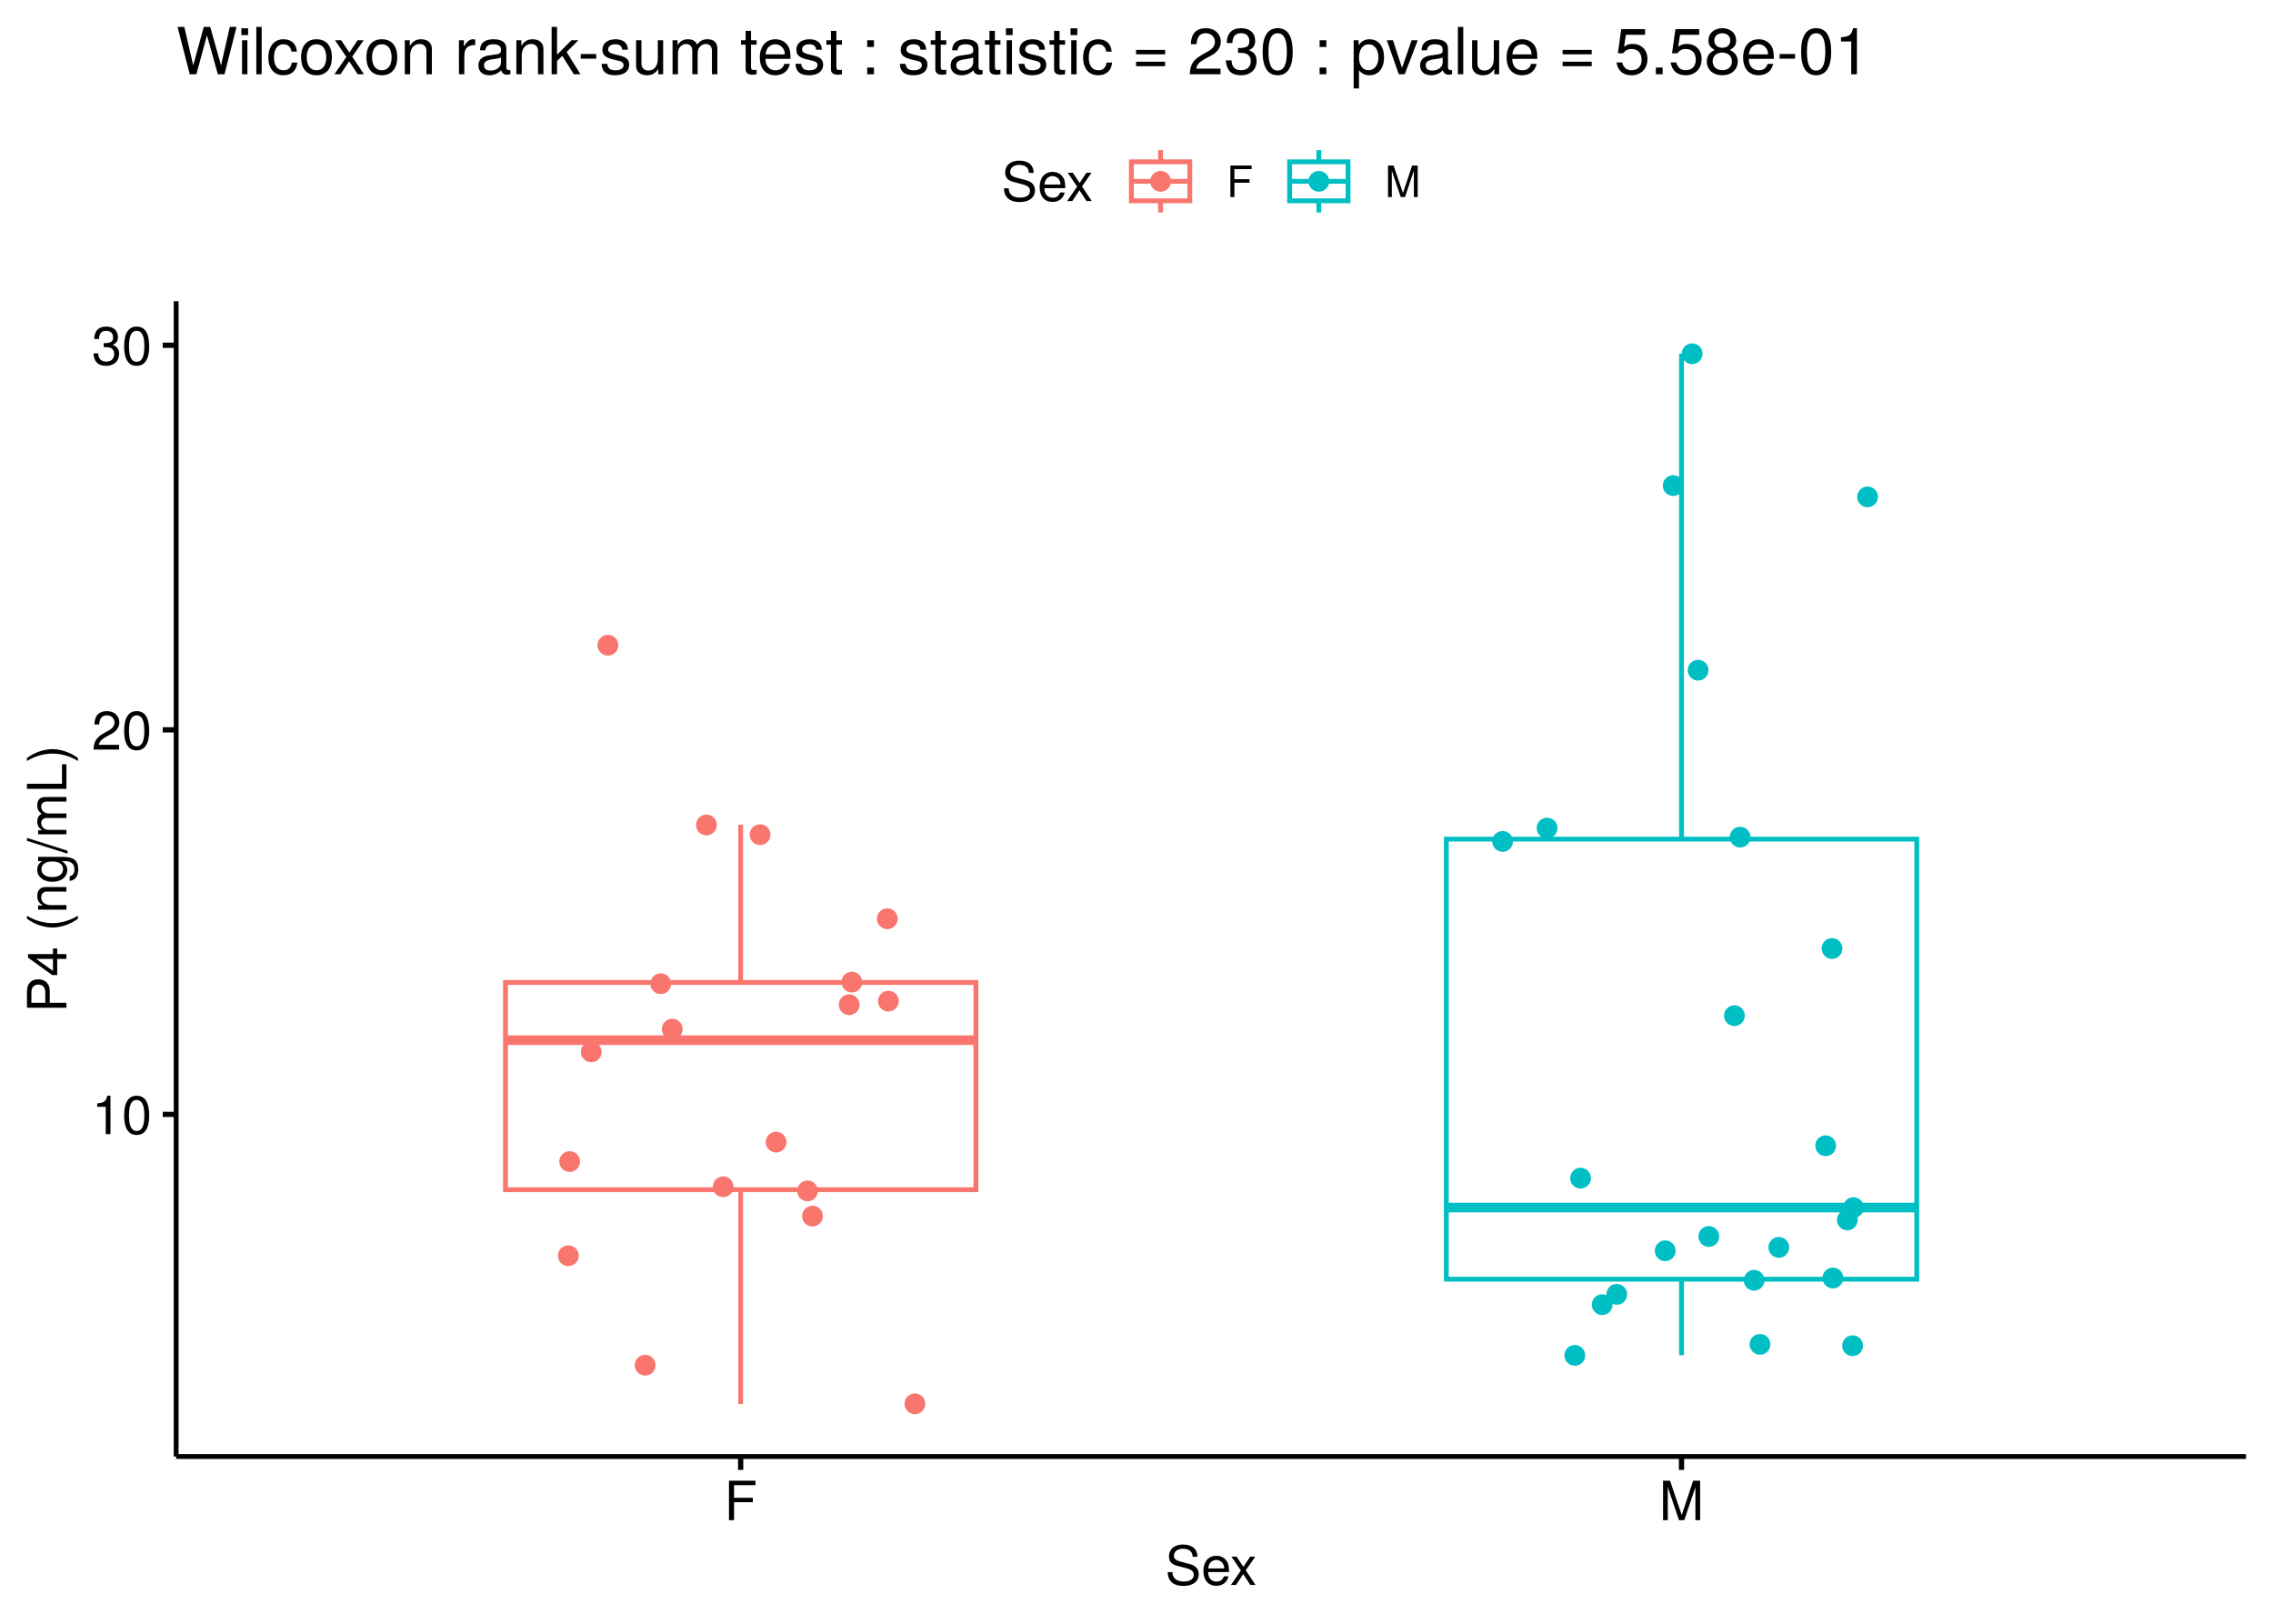
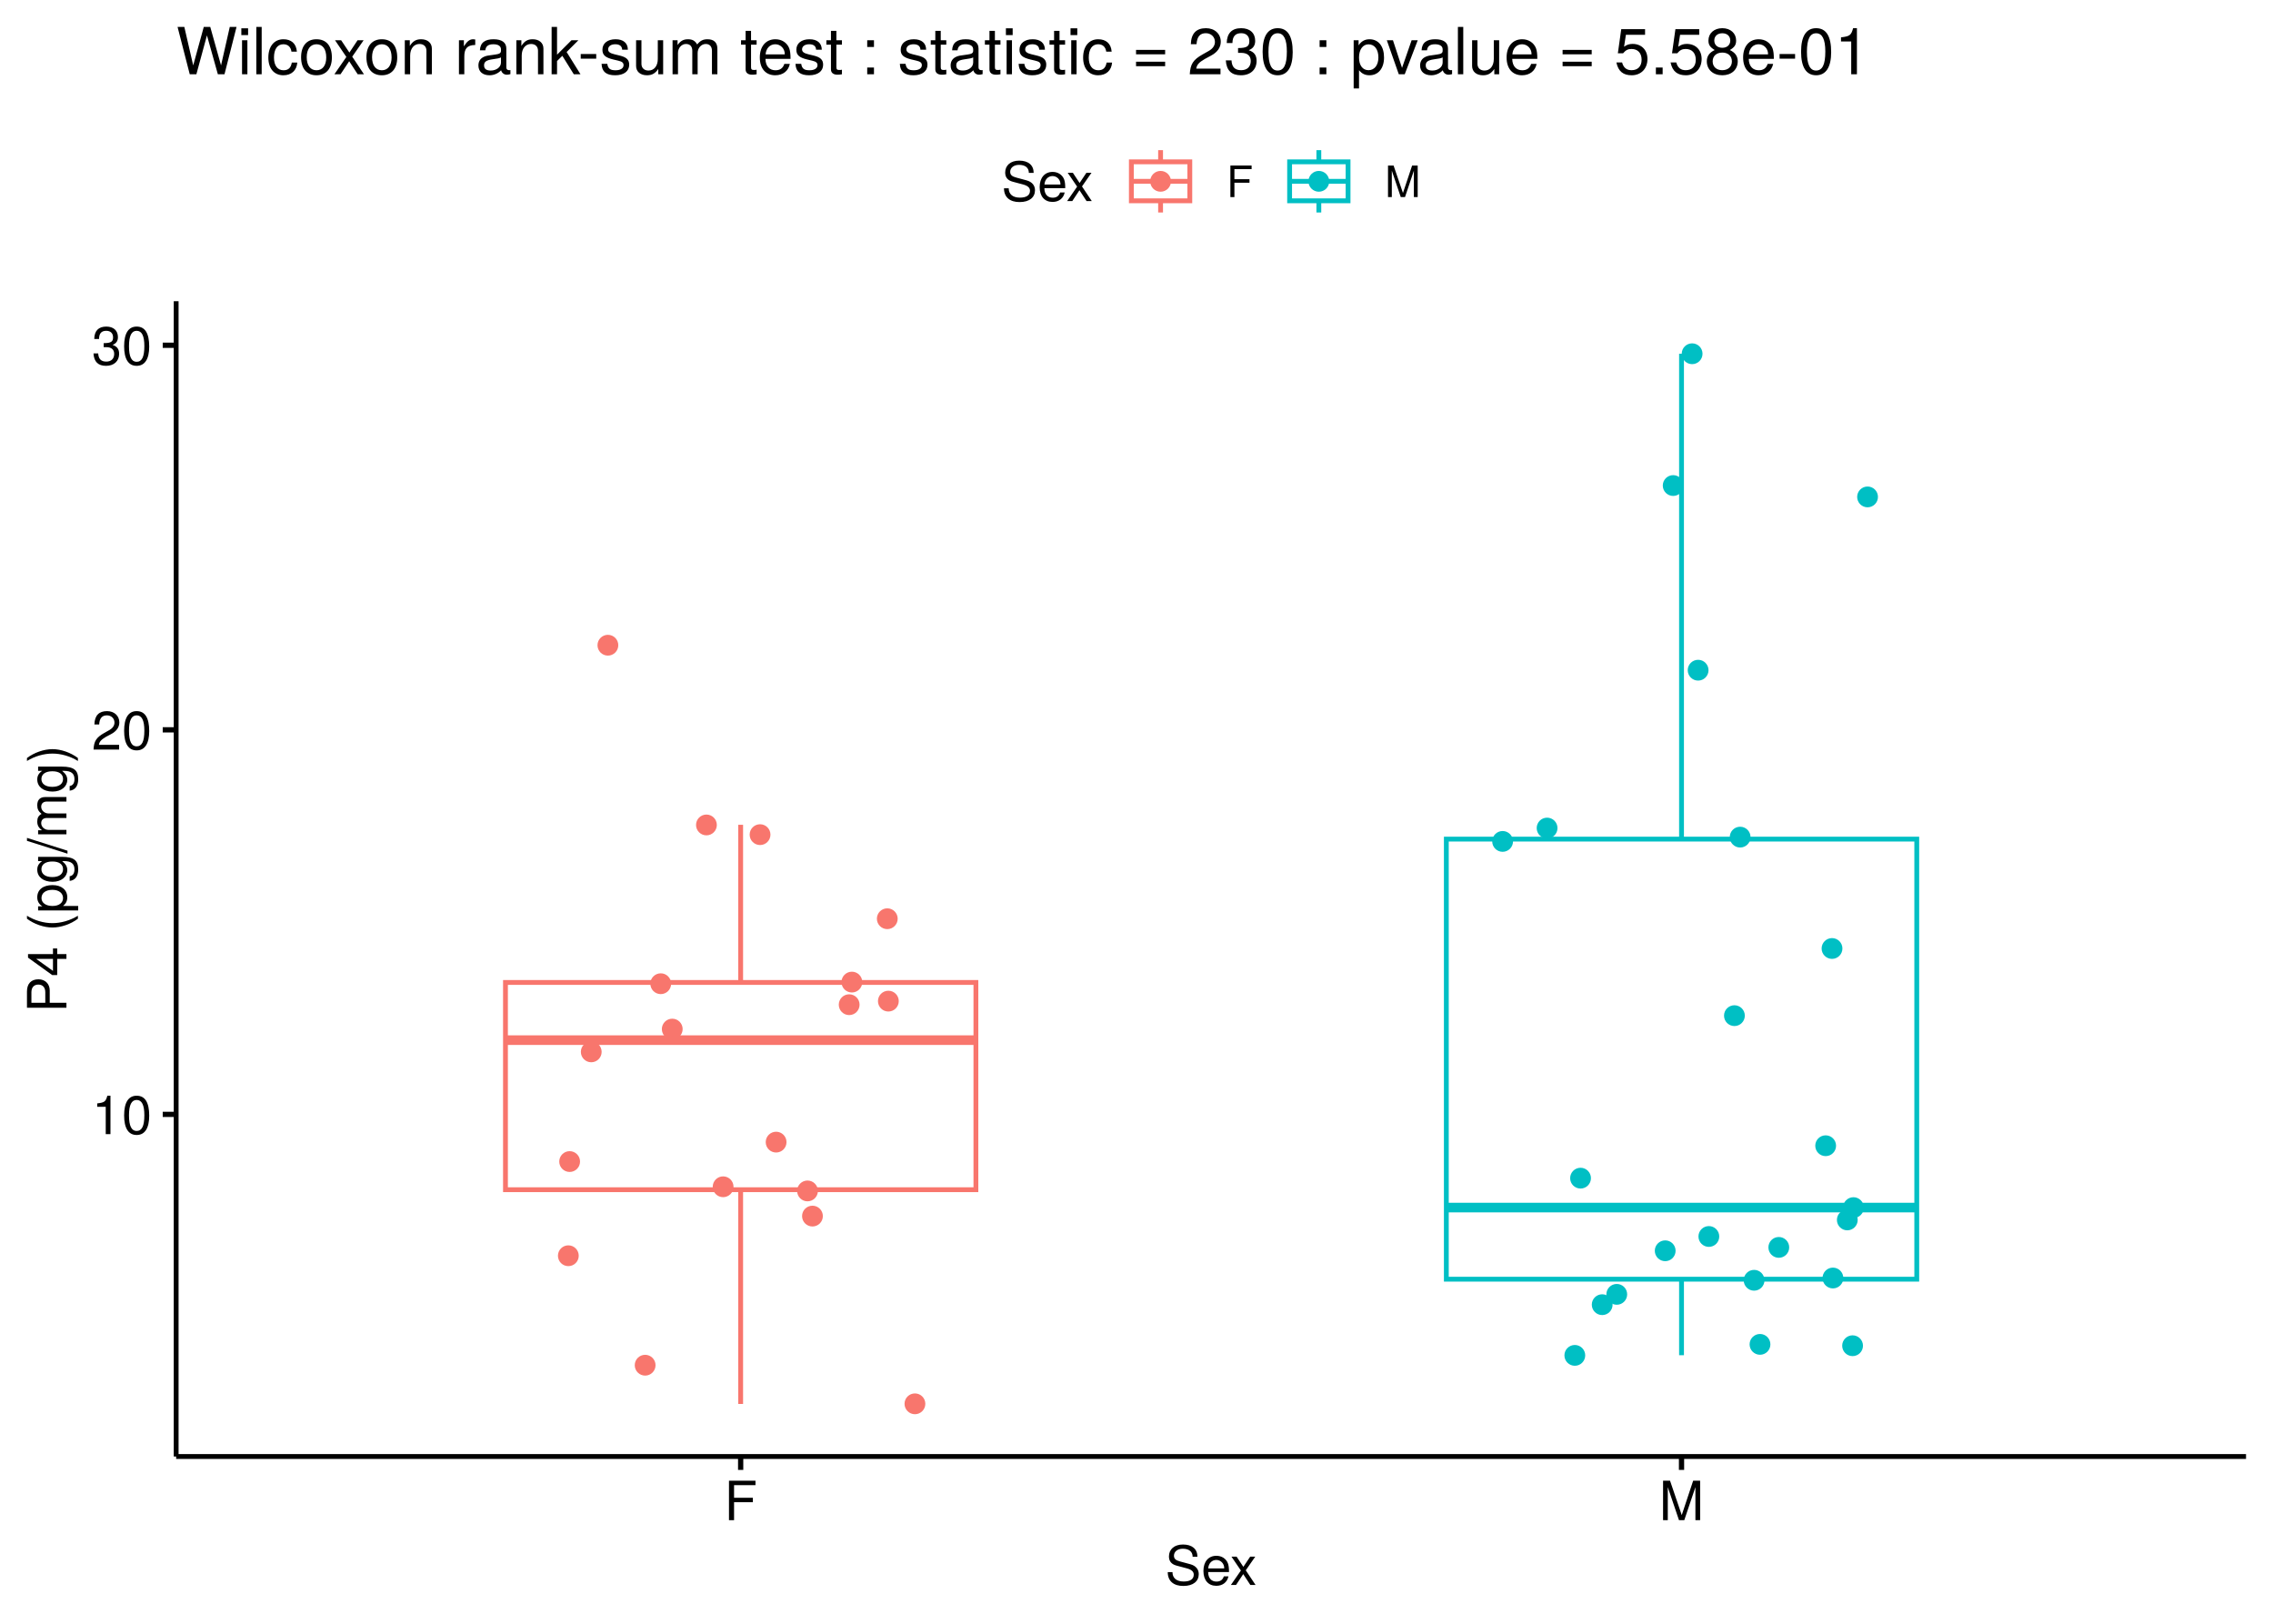
<svg xmlns="http://www.w3.org/2000/svg" class="svglite" width="504.00pt" height="360.00pt" viewBox="0 0 504.00 360.00">
  <defs>
    <style type="text/css">
    .svglite line, .svglite polyline, .svglite polygon, .svglite path, .svglite rect, .svglite circle {
      fill: none;
      stroke: #000000;
      stroke-linecap: round;
      stroke-linejoin: round;
      stroke-miterlimit: 10.00;
    }
    .svglite text {
      white-space: pre;
    }
  </style>
  </defs>
  <rect width="100%" height="100%" style="stroke: none; fill: #FFFFFF;" />
  <defs>
    <clipPath id="cpMC4wMHw1MDQuMDB8MC4wMHwzNjAuMDA=">
      <rect x="0.00" y="0.00" width="504.00" height="360.00" />
    </clipPath>
  </defs>
  <g clip-path="url(#cpMC4wMHw1MDQuMDB8MC4wMHwzNjAuMDA=)">
    <rect x="0.00" y="0.00" width="504.00" height="360.00" style="stroke-width: 1.16; stroke: #FFFFFF; fill: #FFFFFF;" />
  </g>
  <defs>
    <clipPath id="cpMzkuMDZ8NDk4LjAyfDY2Ljc4fDMyMi45Mg==">
      <rect x="39.06" y="66.78" width="458.96" height="256.14" />
    </clipPath>
  </defs>
  <g clip-path="url(#cpMzkuMDZ8NDk4LjAyfDY2Ljc4fDMyMi45Mg==)">
    <rect x="39.06" y="66.78" width="458.96" height="256.14" style="stroke-width: 1.16; stroke: none; fill: #FFFFFF;" />
    <line x1="164.23" y1="217.82" x2="164.23" y2="182.87" style="stroke-width: 1.07; stroke: #F8766D; stroke-linecap: butt;" />
    <line x1="164.23" y1="263.77" x2="164.23" y2="311.27" style="stroke-width: 1.07; stroke: #F8766D; stroke-linecap: butt;" />
    <polygon points="112.08,217.82 112.08,263.77 216.39,263.77 216.39,217.82 112.08,217.82 " style="stroke-width: 1.07; stroke: #F8766D; stroke-linecap: butt; stroke-linejoin: miter; fill: #FFFFFF;" />
    <line x1="112.08" y1="230.61" x2="216.39" y2="230.61" style="stroke-width: 2.13; stroke: #F8766D; stroke-linecap: butt; stroke-linejoin: miter;" />
    <line x1="372.85" y1="186.04" x2="372.85" y2="78.42" style="stroke-width: 1.07; stroke: #00BFC4; stroke-linecap: butt;" />
    <line x1="372.85" y1="283.61" x2="372.85" y2="300.47" style="stroke-width: 1.07; stroke: #00BFC4; stroke-linecap: butt;" />
    <polygon points="320.70,186.04 320.70,283.61 425.01,283.61 425.01,186.04 320.70,186.04 " style="stroke-width: 1.07; stroke: #00BFC4; stroke-linecap: butt; stroke-linejoin: miter; fill: #FFFFFF;" />
    <line x1="320.70" y1="267.73" x2="425.01" y2="267.73" style="stroke-width: 2.13; stroke: #00BFC4; stroke-linecap: butt; stroke-linejoin: miter;" />
    <circle cx="146.51" cy="218.10" r="1.95" style="stroke-width: 0.71; stroke: #F8766D; fill: #F8766D;" />
    <circle cx="188.29" cy="222.75" r="1.95" style="stroke-width: 0.71; stroke: #F8766D; fill: #F8766D;" />
    <circle cx="156.64" cy="182.90" r="1.95" style="stroke-width: 0.71; stroke: #F8766D; fill: #F8766D;" />
    <circle cx="404.81" cy="254.02" r="1.95" style="stroke-width: 0.71; stroke: #00BFC4; fill: #00BFC4;" />
    <circle cx="409.61" cy="270.47" r="1.95" style="stroke-width: 0.71; stroke: #00BFC4; fill: #00BFC4;" />
    <circle cx="126.31" cy="257.53" r="1.95" style="stroke-width: 0.71; stroke: #F8766D; fill: #F8766D;" />
    <circle cx="375.20" cy="78.43" r="1.95" style="stroke-width: 0.71; stroke: #00BFC4; fill: #00BFC4;" />
    <circle cx="196.98" cy="221.96" r="1.95" style="stroke-width: 0.71; stroke: #F8766D; fill: #F8766D;" />
    <circle cx="168.53" cy="185.05" r="1.95" style="stroke-width: 0.71; stroke: #F8766D; fill: #F8766D;" />
    <circle cx="369.23" cy="277.31" r="1.95" style="stroke-width: 0.71; stroke: #00BFC4; fill: #00BFC4;" />
    <circle cx="410.97" cy="267.74" r="1.95" style="stroke-width: 0.71; stroke: #00BFC4; fill: #00BFC4;" />
    <circle cx="160.34" cy="263.12" r="1.95" style="stroke-width: 0.71; stroke: #F8766D; fill: #F8766D;" />
    <circle cx="179.05" cy="264.04" r="1.95" style="stroke-width: 0.71; stroke: #F8766D; fill: #F8766D;" />
    <circle cx="378.91" cy="274.14" r="1.95" style="stroke-width: 0.71; stroke: #00BFC4; fill: #00BFC4;" />
    <circle cx="131.10" cy="233.21" r="1.95" style="stroke-width: 0.71; stroke: #F8766D; fill: #F8766D;" />
    <circle cx="406.22" cy="210.29" r="1.95" style="stroke-width: 0.71; stroke: #00BFC4; fill: #00BFC4;" />
    <circle cx="143.05" cy="302.68" r="1.95" style="stroke-width: 0.71; stroke: #F8766D; fill: #F8766D;" />
    <circle cx="126.02" cy="278.41" r="1.95" style="stroke-width: 0.71; stroke: #F8766D; fill: #F8766D;" />
    <circle cx="358.49" cy="286.97" r="1.95" style="stroke-width: 0.71; stroke: #00BFC4; fill: #00BFC4;" />
    <circle cx="410.78" cy="298.36" r="1.95" style="stroke-width: 0.71; stroke: #00BFC4; fill: #00BFC4;" />
    <circle cx="196.74" cy="203.69" r="1.95" style="stroke-width: 0.71; stroke: #F8766D; fill: #F8766D;" />
    <circle cx="388.94" cy="283.85" r="1.95" style="stroke-width: 0.71; stroke: #00BFC4; fill: #00BFC4;" />
    <circle cx="384.58" cy="225.18" r="1.95" style="stroke-width: 0.71; stroke: #00BFC4; fill: #00BFC4;" />
    <circle cx="414.10" cy="110.17" r="1.95" style="stroke-width: 0.71; stroke: #00BFC4; fill: #00BFC4;" />
    <circle cx="385.85" cy="185.60" r="1.95" style="stroke-width: 0.71; stroke: #00BFC4; fill: #00BFC4;" />
    <circle cx="390.25" cy="298.06" r="1.95" style="stroke-width: 0.71; stroke: #00BFC4; fill: #00BFC4;" />
    <circle cx="376.53" cy="148.59" r="1.95" style="stroke-width: 0.71; stroke: #00BFC4; fill: #00BFC4;" />
    <circle cx="172.09" cy="253.22" r="1.95" style="stroke-width: 0.71; stroke: #F8766D; fill: #F8766D;" />
    <circle cx="355.26" cy="289.26" r="1.95" style="stroke-width: 0.71; stroke: #00BFC4; fill: #00BFC4;" />
    <circle cx="134.79" cy="143.05" r="1.95" style="stroke-width: 0.71; stroke: #F8766D; fill: #F8766D;" />
    <circle cx="202.87" cy="311.24" r="1.95" style="stroke-width: 0.71; stroke: #F8766D; fill: #F8766D;" />
    <circle cx="406.42" cy="283.35" r="1.95" style="stroke-width: 0.71; stroke: #00BFC4; fill: #00BFC4;" />
    <circle cx="180.15" cy="269.62" r="1.95" style="stroke-width: 0.71; stroke: #F8766D; fill: #F8766D;" />
    <circle cx="188.89" cy="217.74" r="1.95" style="stroke-width: 0.71; stroke: #F8766D; fill: #F8766D;" />
    <circle cx="333.18" cy="186.55" r="1.95" style="stroke-width: 0.71; stroke: #00BFC4; fill: #00BFC4;" />
    <circle cx="371.00" cy="107.65" r="1.95" style="stroke-width: 0.71; stroke: #00BFC4; fill: #00BFC4;" />
    <circle cx="394.42" cy="276.56" r="1.95" style="stroke-width: 0.71; stroke: #00BFC4; fill: #00BFC4;" />
    <circle cx="349.19" cy="300.50" r="1.95" style="stroke-width: 0.71; stroke: #00BFC4; fill: #00BFC4;" />
    <circle cx="149.06" cy="228.16" r="1.95" style="stroke-width: 0.71; stroke: #F8766D; fill: #F8766D;" />
    <circle cx="350.46" cy="261.21" r="1.95" style="stroke-width: 0.71; stroke: #00BFC4; fill: #00BFC4;" />
    <circle cx="343.04" cy="183.59" r="1.95" style="stroke-width: 0.71; stroke: #00BFC4; fill: #00BFC4;" />
  </g>
  <g clip-path="url(#cpMC4wMHw1MDQuMDB8MC4wMHwzNjAuMDA=)">
    <polyline points="39.06,322.92 39.06,66.78 " style="stroke-width: 1.07; stroke-linecap: butt;" />
    <text x="33.68" y="251.45" text-anchor="end" style="font-size: 12.00px; font-weight: 0; font-family: &quot;TeX Gyre Heros&quot;;" textLength="13.35px" lengthAdjust="spacingAndGlyphs">10</text>
    <text x="33.68" y="166.18" text-anchor="end" style="font-size: 12.00px; font-weight: 0; font-family: &quot;TeX Gyre Heros&quot;;" textLength="13.35px" lengthAdjust="spacingAndGlyphs">20</text>
    <text x="33.68" y="80.92" text-anchor="end" style="font-size: 12.00px; font-weight: 0; font-family: &quot;TeX Gyre Heros&quot;;" textLength="13.35px" lengthAdjust="spacingAndGlyphs">30</text>
    <polyline points="36.08,247.07 39.06,247.07 " style="stroke-width: 1.16; stroke-linecap: butt;" />
    <polyline points="36.08,161.81 39.06,161.81 " style="stroke-width: 1.16; stroke-linecap: butt;" />
    <polyline points="36.08,76.55 39.06,76.55 " style="stroke-width: 1.16; stroke-linecap: butt;" />
    <polyline points="39.06,322.92 498.02,322.92 " style="stroke-width: 1.07; stroke-linecap: butt;" />
    <polyline points="164.23,325.90 164.23,322.92 " style="stroke-width: 1.16; stroke-linecap: butt;" />
    <polyline points="372.85,325.90 372.85,322.92 " style="stroke-width: 1.16; stroke-linecap: butt;" />
    <text x="164.23" y="337.04" text-anchor="middle" style="font-size: 12.00px; font-weight: 0; font-family: &quot;TeX Gyre Heros&quot;;" textLength="7.33px" lengthAdjust="spacingAndGlyphs">F</text>
    <text x="372.85" y="337.04" text-anchor="middle" style="font-size: 12.00px; font-weight: 0; font-family: &quot;TeX Gyre Heros&quot;;" textLength="9.99px" lengthAdjust="spacingAndGlyphs">M</text>
    <text x="268.54" y="351.40" text-anchor="middle" style="font-size: 12.00px; font-weight: 0; font-family: &quot;TeX Gyre Heros&quot;;" textLength="20.68px" lengthAdjust="spacingAndGlyphs">Sex</text>
-     <text transform="translate(14.73,194.85) rotate(-90)" text-anchor="middle" style="font-size: 12.00px; font-weight: 0; font-family: &quot;TeX Gyre Heros&quot;;" textLength="59.36px" lengthAdjust="spacingAndGlyphs">P4 (ng/mL)</text>
+     <text transform="translate(14.73,194.85) rotate(-90)" text-anchor="middle" style="font-size: 12.00px; font-weight: 0; font-family: &quot;TeX Gyre Heros&quot;;" textLength="59.36px" lengthAdjust="spacingAndGlyphs">P4 (pg/mg)</text>
    <rect x="216.06" y="25.58" width="104.96" height="29.24" style="stroke-width: 1.16; stroke: none; fill: #FFFFFF;" />
    <text x="222.04" y="44.58" style="font-size: 12.00px; font-weight: 0; font-family: &quot;TeX Gyre Heros&quot;;" textLength="20.68px" lengthAdjust="spacingAndGlyphs">Sex</text>
    <polyline points="257.34,47.11 257.34,44.52 " style="stroke-width: 1.07; stroke: #F8766D; stroke-linecap: butt; stroke-linejoin: miter;" />
    <polyline points="257.34,35.88 257.34,33.29 " style="stroke-width: 1.07; stroke: #F8766D; stroke-linecap: butt; stroke-linejoin: miter;" />
    <rect x="250.86" y="35.88" width="12.96" height="8.64" style="stroke-width: 1.07; stroke: #F8766D; stroke-linecap: butt; stroke-linejoin: miter; fill: #FFFFFF;" />
    <polyline points="250.86,40.20 263.82,40.20 " style="stroke-width: 1.07; stroke: #F8766D; stroke-linecap: butt; stroke-linejoin: miter;" />
    <circle cx="257.34" cy="40.20" r="1.95" style="stroke-width: 0.71; stroke: #F8766D; fill: #F8766D;" />
    <polyline points="292.43,47.11 292.43,44.52 " style="stroke-width: 1.07; stroke: #00BFC4; stroke-linecap: butt; stroke-linejoin: miter;" />
    <polyline points="292.43,35.88 292.43,33.29 " style="stroke-width: 1.07; stroke: #00BFC4; stroke-linecap: butt; stroke-linejoin: miter;" />
    <rect x="285.95" y="35.88" width="12.96" height="8.64" style="stroke-width: 1.07; stroke: #00BFC4; stroke-linecap: butt; stroke-linejoin: miter; fill: #FFFFFF;" />
    <polyline points="285.95,40.20 298.91,40.20 " style="stroke-width: 1.07; stroke: #00BFC4; stroke-linecap: butt; stroke-linejoin: miter;" />
    <circle cx="292.43" cy="40.20" r="1.95" style="stroke-width: 0.71; stroke: #00BFC4; fill: #00BFC4;" />
    <text x="271.96" y="43.70" style="font-size: 9.60px; font-weight: 0; font-family: &quot;TeX Gyre Heros&quot;;" textLength="5.86px" lengthAdjust="spacingAndGlyphs">F</text>
    <text x="307.05" y="43.70" style="font-size: 9.60px; font-weight: 0; font-family: &quot;TeX Gyre Heros&quot;;" textLength="7.99px" lengthAdjust="spacingAndGlyphs">M</text>
    <text x="39.06" y="16.47" style="font-size: 14.40px; font-weight: 0; font-family: &quot;TeX Gyre Heros&quot;;" textLength="377.52px" lengthAdjust="spacingAndGlyphs">Wilcoxon rank-sum test : statistic = 230 : pvalue = 5.58e-01</text>
  </g>
</svg>
